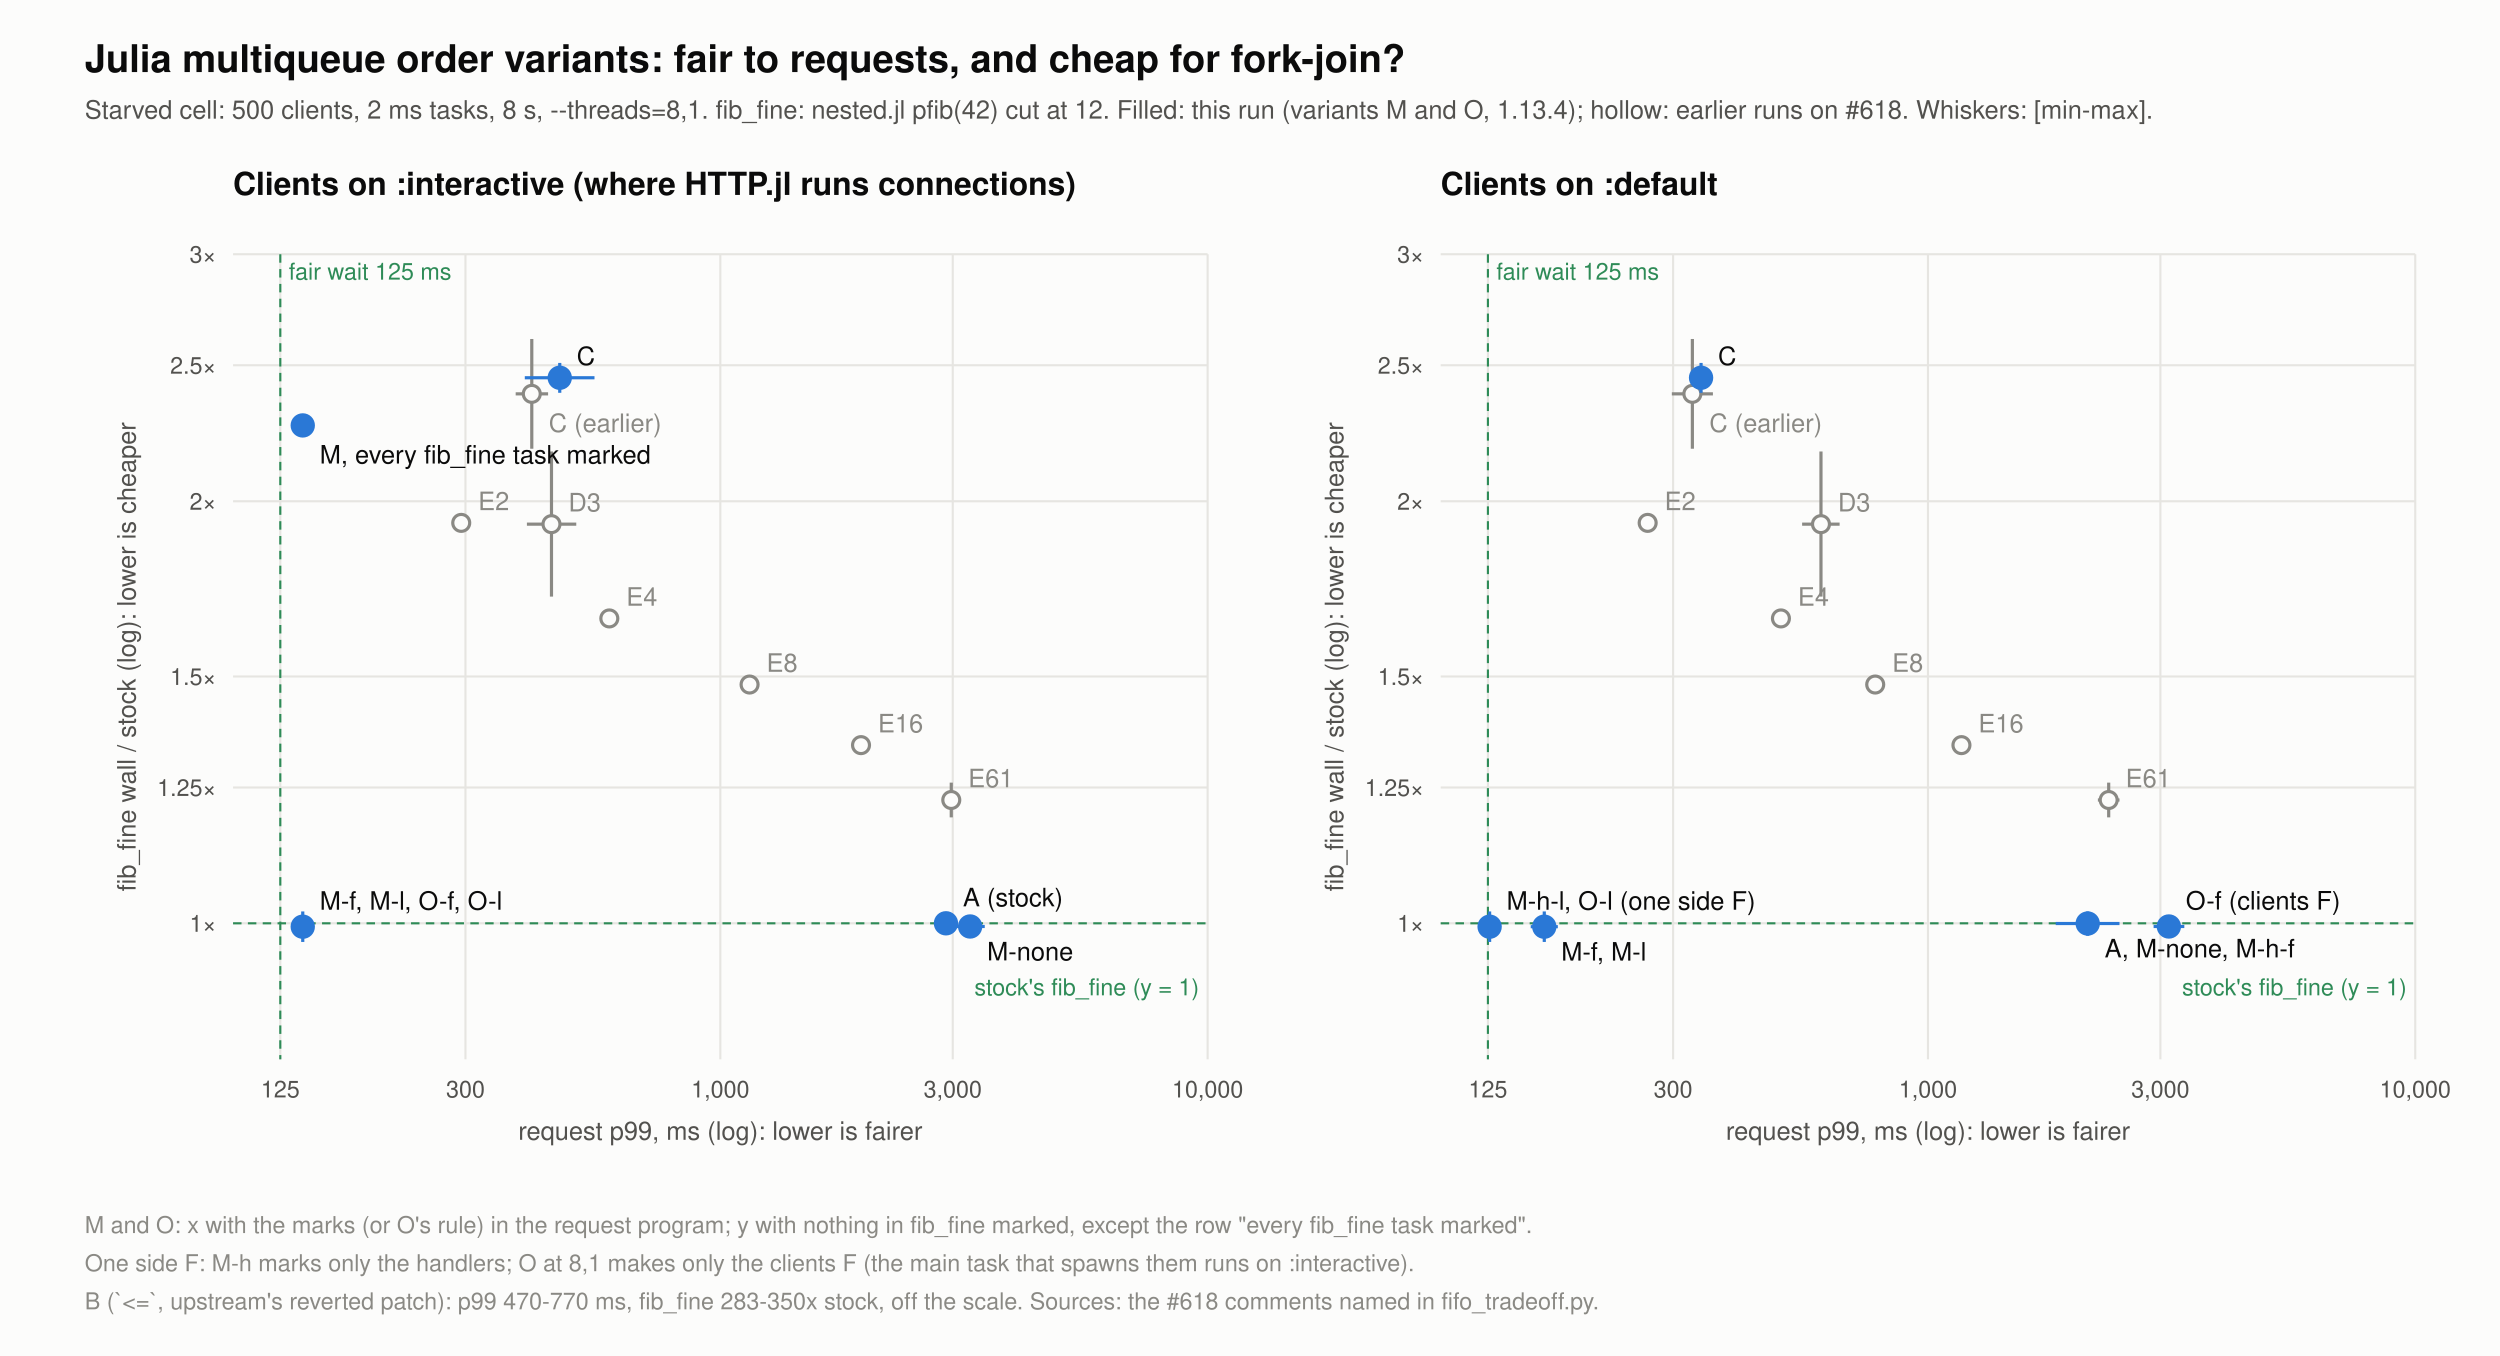
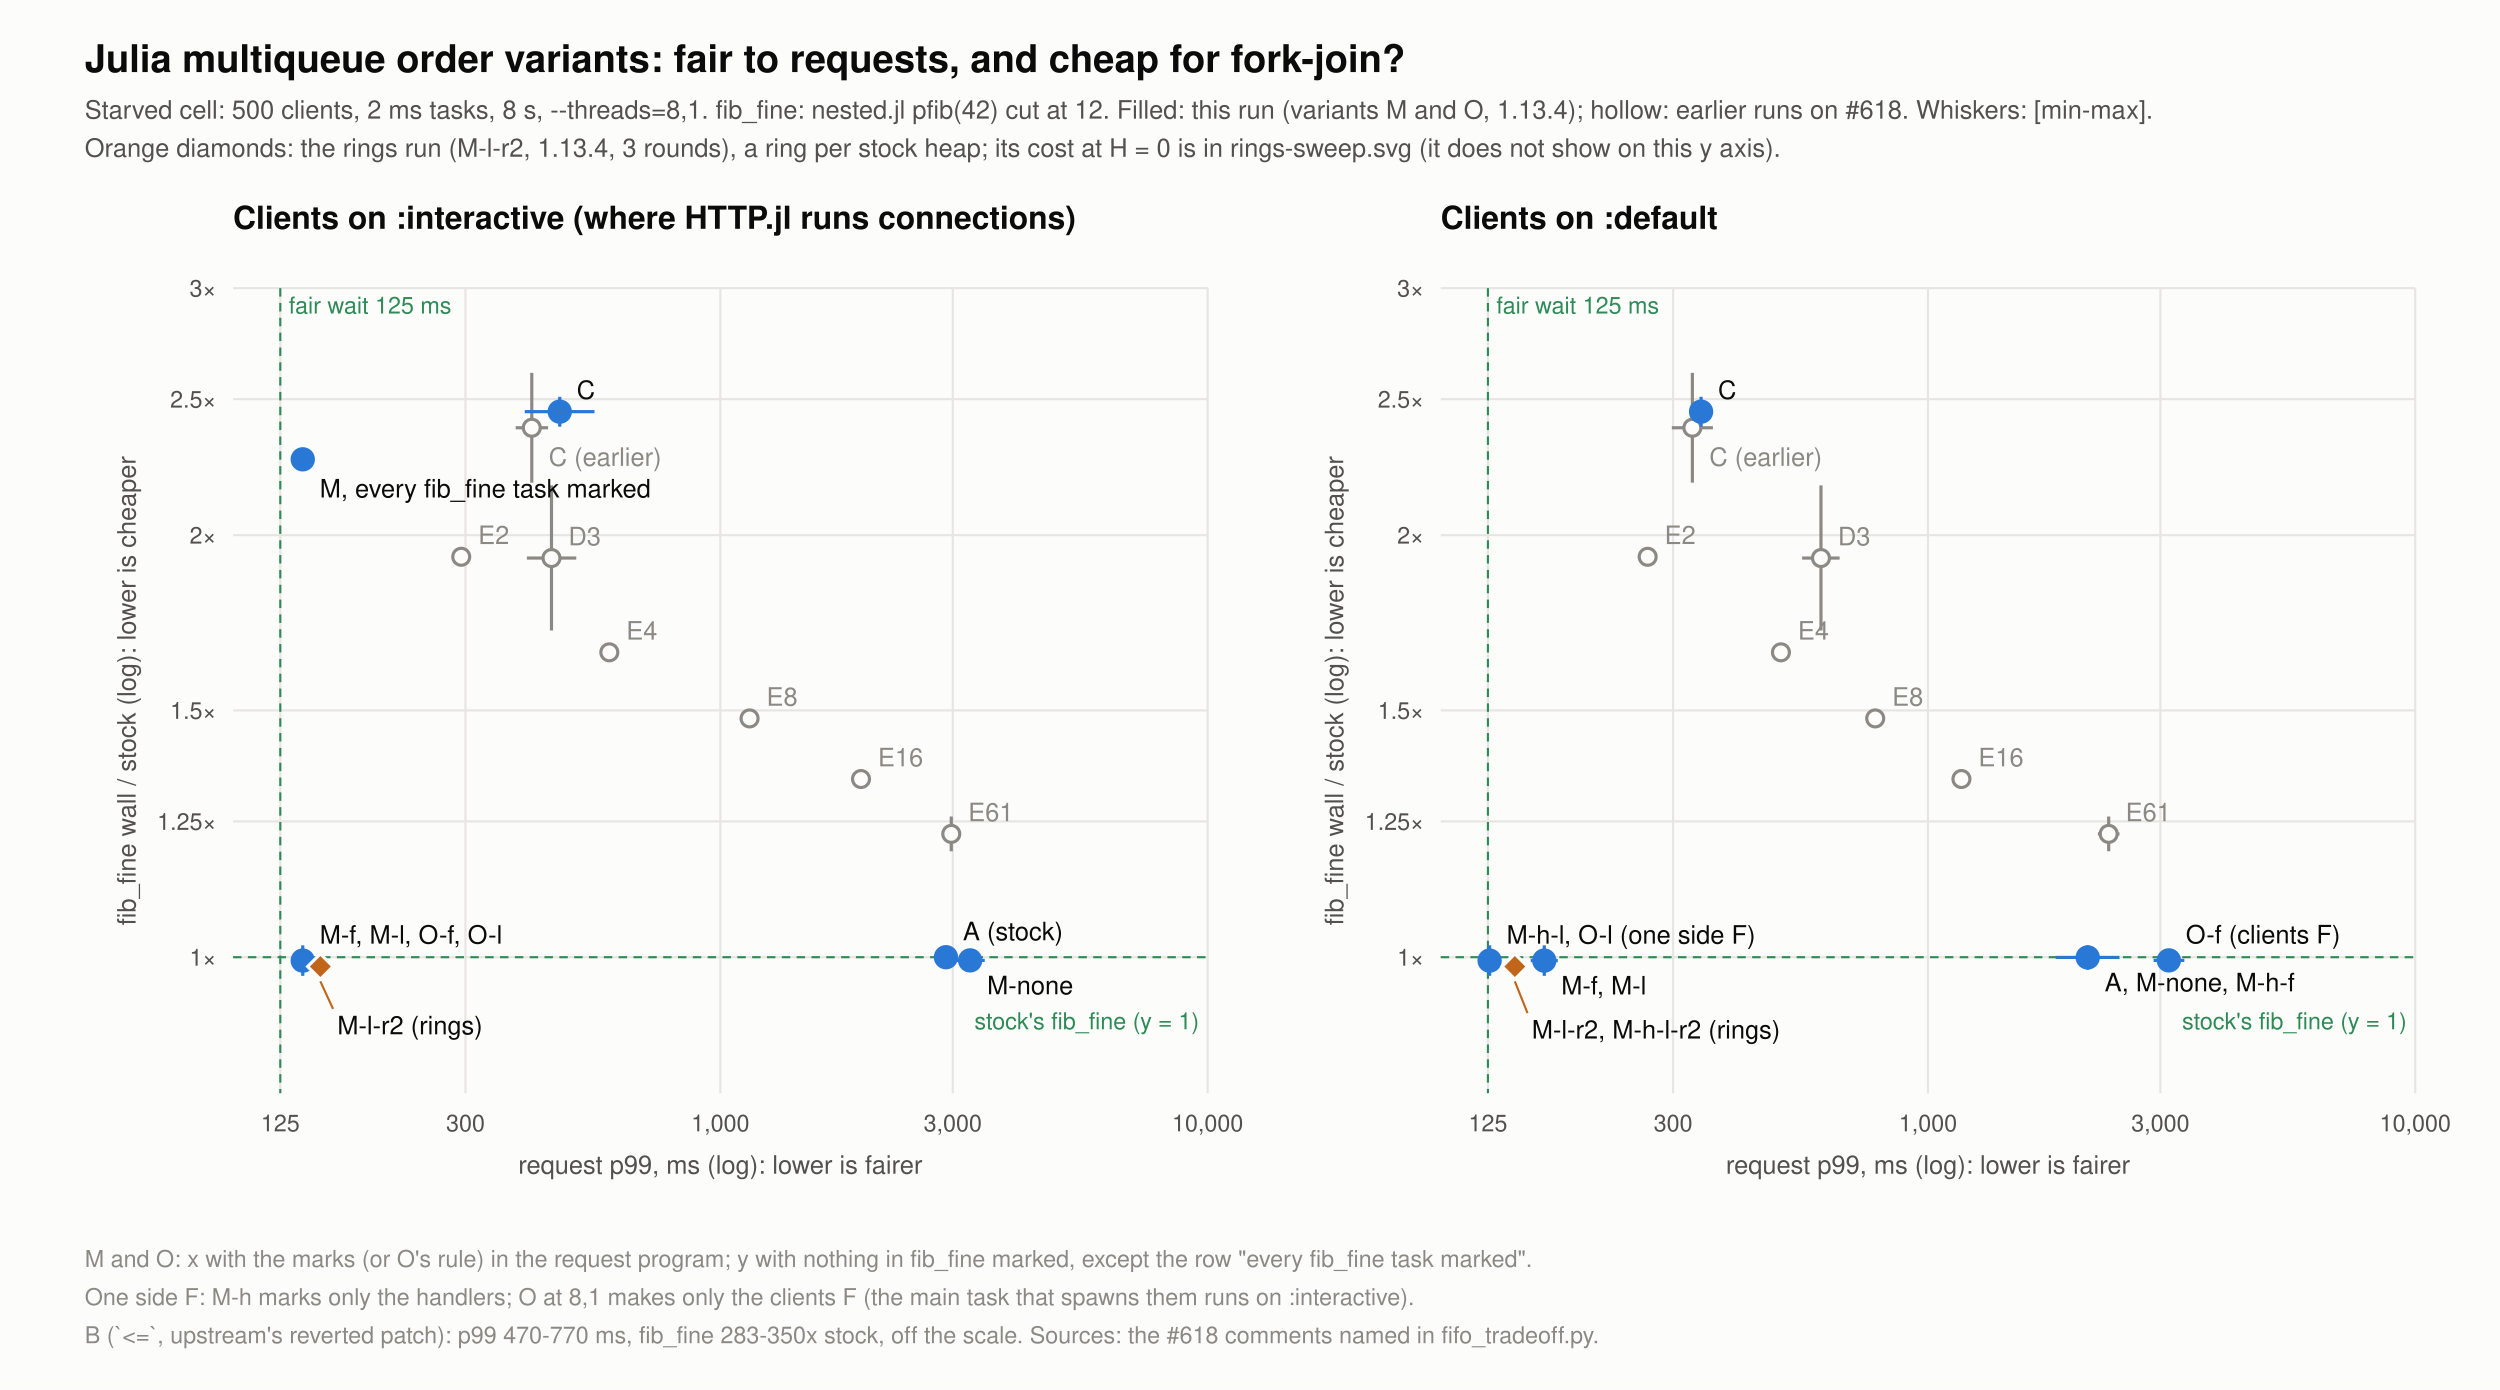
- <svg xmlns="http://www.w3.org/2000/svg" width="1180" height="640" viewBox="0 0 1180 640" font-family="Helvetica, Arial, sans-serif">
-   <rect width="1180" height="640" fill="#fcfcfb" />
+ <svg xmlns="http://www.w3.org/2000/svg" width="1180" height="656" viewBox="0 0 1180 656" font-family="Helvetica, Arial, sans-serif">
+   <rect width="1180" height="656" fill="#fcfcfb" />
  <text x="40" y="34" font-size="18" font-weight="700" fill="#0b0b0b">Julia multiqueue order variants: fair to requests, and cheap for fork-join?</text>
  <text x="40" y="56" font-size="12" fill="#52514e">Starved cell: 500 clients, 2 ms tasks, 8 s, --threads=8,1. fib_fine: nested.jl pfib(42) cut at 12. Filled: this run (variants M and O, 1.13.4); hollow: earlier runs on #618. Whiskers: [min-max].</text>
-   <text x="110" y="92" font-size="15" font-weight="600" fill="#0b0b0b">Clients on :interactive (where HTTP.jl runs connections)</text>
-   <line x1="132.3" y1="120" x2="132.3" y2="500" stroke="#e6e5e1" />
-   <text x="132.3" y="518" font-size="11" fill="#52514e" text-anchor="middle">125</text>
-   <line x1="219.7" y1="120" x2="219.7" y2="500" stroke="#e6e5e1" />
-   <text x="219.7" y="518" font-size="11" fill="#52514e" text-anchor="middle">300</text>
-   <line x1="340.0" y1="120" x2="340.0" y2="500" stroke="#e6e5e1" />
-   <text x="340.0" y="518" font-size="11" fill="#52514e" text-anchor="middle">1,000</text>
-   <line x1="449.7" y1="120" x2="449.7" y2="500" stroke="#e6e5e1" />
-   <text x="449.7" y="518" font-size="11" fill="#52514e" text-anchor="middle">3,000</text>
-   <line x1="570.0" y1="120" x2="570.0" y2="500" stroke="#e6e5e1" />
-   <text x="570.0" y="518" font-size="11" fill="#52514e" text-anchor="middle">10,000</text>
-   <line x1="110" y1="435.8" x2="570" y2="435.8" stroke="#e6e5e1" />
-   <text x="102" y="439.8" font-size="11" fill="#52514e" text-anchor="end">1×</text>
-   <line x1="110" y1="371.7" x2="570" y2="371.7" stroke="#e6e5e1" />
-   <text x="102" y="375.7" font-size="11" fill="#52514e" text-anchor="end">1.25×</text>
-   <line x1="110" y1="319.3" x2="570" y2="319.3" stroke="#e6e5e1" />
-   <text x="102" y="323.3" font-size="11" fill="#52514e" text-anchor="end">1.5×</text>
-   <line x1="110" y1="236.6" x2="570" y2="236.6" stroke="#e6e5e1" />
-   <text x="102" y="240.6" font-size="11" fill="#52514e" text-anchor="end">2×</text>
-   <line x1="110" y1="172.4" x2="570" y2="172.4" stroke="#e6e5e1" />
-   <text x="102" y="176.4" font-size="11" fill="#52514e" text-anchor="end">2.5×</text>
-   <line x1="110" y1="120.0" x2="570" y2="120.0" stroke="#e6e5e1" />
-   <text x="102" y="124.0" font-size="11" fill="#52514e" text-anchor="end">3×</text>
-   <line x1="132.3" y1="120" x2="132.3" y2="500" stroke="#2e8b57" stroke-dasharray="4 3" />
-   <text x="136.3" y="132" font-size="11" fill="#2e8b57">fair wait 125 ms</text>
-   <line x1="110" y1="435.8" x2="570" y2="435.8" stroke="#2e8b57" stroke-dasharray="4 3" />
-   <text x="566" y="469.8" font-size="11" fill="#2e8b57" text-anchor="end">stock's fib_fine (y = 1)</text>
-   <text x="340.0" y="538" font-size="12" fill="#52514e" text-anchor="middle">request p99, ms (log): lower is fairer</text>
-   <text x="64" y="310.0" font-size="12" fill="#52514e" text-anchor="middle" transform="rotate(-90 64 310.0)">fib_fine wall / stock (log): lower is cheaper</text>
-   <line x1="243.4" y1="185.9" x2="258.7" y2="185.9" stroke="#8a8984" stroke-width="1.5" />
-   <line x1="251.0" y1="211.8" x2="251.0" y2="160.0" stroke="#8a8984" stroke-width="1.5" />
-   <circle cx="251.0" cy="185.9" r="4" fill="#fcfcfb" stroke="#8a8984" stroke-width="1.5" />
-   <text x="259.0" y="203.9" font-size="12" fill="#8a8984">C (earlier)</text>
-   <line x1="248.7" y1="247.4" x2="272.0" y2="247.4" stroke="#8a8984" stroke-width="1.5" />
-   <line x1="260.3" y1="281.6" x2="260.3" y2="213.1" stroke="#8a8984" stroke-width="1.5" />
-   <circle cx="260.3" cy="247.4" r="4" fill="#fcfcfb" stroke="#8a8984" stroke-width="1.5" />
-   <text x="268.3" y="241.4" font-size="12" fill="#8a8984">D3</text>
-   <line x1="445.3" y1="377.6" x2="452.6" y2="377.6" stroke="#8a8984" stroke-width="1.5" />
-   <line x1="449.0" y1="385.8" x2="449.0" y2="369.4" stroke="#8a8984" stroke-width="1.5" />
-   <circle cx="449.0" cy="377.6" r="4" fill="#fcfcfb" stroke="#8a8984" stroke-width="1.5" />
-   <text x="457.0" y="371.6" font-size="12" fill="#8a8984">E61</text>
-   <circle cx="406.4" cy="351.7" r="4" fill="#fcfcfb" stroke="#8a8984" stroke-width="1.5" />
-   <text x="414.4" y="345.7" font-size="12" fill="#8a8984">E16</text>
-   <circle cx="353.8" cy="323.1" r="4" fill="#fcfcfb" stroke="#8a8984" stroke-width="1.5" />
-   <text x="361.8" y="317.1" font-size="12" fill="#8a8984">E8</text>
-   <circle cx="287.6" cy="291.9" r="4" fill="#fcfcfb" stroke="#8a8984" stroke-width="1.5" />
-   <text x="295.6" y="285.9" font-size="12" fill="#8a8984">E4</text>
-   <circle cx="217.7" cy="246.8" r="4" fill="#fcfcfb" stroke="#8a8984" stroke-width="1.5" />
-   <text x="225.7" y="240.8" font-size="12" fill="#8a8984">E2</text>
-   <line x1="444.6" y1="435.8" x2="448.4" y2="435.8" stroke="#2a78d6" stroke-width="1.5" />
-   <circle cx="446.5" cy="435.8" r="5" fill="#2a78d6" stroke="#2a78d6" stroke-width="1.5" />
-   <text x="454.5" y="427.8" font-size="12" fill="#0b0b0b">A (stock)</text>
-   <line x1="451.0" y1="437.3" x2="464.8" y2="437.3" stroke="#2a78d6" stroke-width="1.5" />
-   <line x1="457.9" y1="441.7" x2="457.9" y2="433.0" stroke="#2a78d6" stroke-width="1.5" />
-   <circle cx="457.9" cy="437.3" r="5" fill="#2a78d6" stroke="#2a78d6" stroke-width="1.5" />
-   <text x="465.9" y="453.3" font-size="12" fill="#0b0b0b">M-none</text>
-   <line x1="247.7" y1="178.3" x2="280.6" y2="178.3" stroke="#2a78d6" stroke-width="1.5" />
-   <line x1="264.2" y1="185.4" x2="264.2" y2="171.3" stroke="#2a78d6" stroke-width="1.5" />
-   <circle cx="264.2" cy="178.3" r="5" fill="#2a78d6" stroke="#2a78d6" stroke-width="1.5" />
-   <text x="272.2" y="172.3" font-size="12" fill="#0b0b0b">C</text>
-   <line x1="142.9" y1="444.6" x2="142.9" y2="430.2" stroke="#2a78d6" stroke-width="1.5" />
-   <circle cx="142.9" cy="437.4" r="5" fill="#2a78d6" stroke="#2a78d6" stroke-width="1.5" />
-   <text x="150.9" y="429.4" font-size="12" fill="#0b0b0b">M-f, M-l, O-f, O-l</text>
-   <line x1="142.9" y1="202.7" x2="142.9" y2="198.9" stroke="#2a78d6" stroke-width="1.5" />
-   <circle cx="142.9" cy="200.8" r="5" fill="#2a78d6" stroke="#2a78d6" stroke-width="1.5" />
-   <text x="150.9" y="218.8" font-size="12" fill="#0b0b0b">M, every fib_fine task marked</text>
-   <text x="680" y="92" font-size="15" font-weight="600" fill="#0b0b0b">Clients on :default</text>
-   <line x1="702.3" y1="120" x2="702.3" y2="500" stroke="#e6e5e1" />
-   <text x="702.3" y="518" font-size="11" fill="#52514e" text-anchor="middle">125</text>
-   <line x1="789.7" y1="120" x2="789.7" y2="500" stroke="#e6e5e1" />
-   <text x="789.7" y="518" font-size="11" fill="#52514e" text-anchor="middle">300</text>
-   <line x1="910.0" y1="120" x2="910.0" y2="500" stroke="#e6e5e1" />
-   <text x="910.0" y="518" font-size="11" fill="#52514e" text-anchor="middle">1,000</text>
-   <line x1="1019.7" y1="120" x2="1019.7" y2="500" stroke="#e6e5e1" />
-   <text x="1019.7" y="518" font-size="11" fill="#52514e" text-anchor="middle">3,000</text>
-   <line x1="1140.0" y1="120" x2="1140.0" y2="500" stroke="#e6e5e1" />
-   <text x="1140.0" y="518" font-size="11" fill="#52514e" text-anchor="middle">10,000</text>
-   <line x1="680" y1="435.8" x2="1140" y2="435.8" stroke="#e6e5e1" />
-   <text x="672" y="439.8" font-size="11" fill="#52514e" text-anchor="end">1×</text>
-   <line x1="680" y1="371.7" x2="1140" y2="371.7" stroke="#e6e5e1" />
-   <text x="672" y="375.7" font-size="11" fill="#52514e" text-anchor="end">1.25×</text>
-   <line x1="680" y1="319.3" x2="1140" y2="319.3" stroke="#e6e5e1" />
-   <text x="672" y="323.3" font-size="11" fill="#52514e" text-anchor="end">1.5×</text>
-   <line x1="680" y1="236.6" x2="1140" y2="236.6" stroke="#e6e5e1" />
-   <text x="672" y="240.6" font-size="11" fill="#52514e" text-anchor="end">2×</text>
-   <line x1="680" y1="172.4" x2="1140" y2="172.4" stroke="#e6e5e1" />
-   <text x="672" y="176.4" font-size="11" fill="#52514e" text-anchor="end">2.5×</text>
-   <line x1="680" y1="120.0" x2="1140" y2="120.0" stroke="#e6e5e1" />
-   <text x="672" y="124.0" font-size="11" fill="#52514e" text-anchor="end">3×</text>
-   <line x1="702.3" y1="120" x2="702.3" y2="500" stroke="#2e8b57" stroke-dasharray="4 3" />
-   <text x="706.3" y="132" font-size="11" fill="#2e8b57">fair wait 125 ms</text>
-   <line x1="680" y1="435.8" x2="1140" y2="435.8" stroke="#2e8b57" stroke-dasharray="4 3" />
-   <text x="1136" y="469.8" font-size="11" fill="#2e8b57" text-anchor="end">stock's fib_fine (y = 1)</text>
-   <text x="910.0" y="538" font-size="12" fill="#52514e" text-anchor="middle">request p99, ms (log): lower is fairer</text>
-   <text x="634" y="310.0" font-size="12" fill="#52514e" text-anchor="middle" transform="rotate(-90 634 310.0)">fib_fine wall / stock (log): lower is cheaper</text>
-   <line x1="789.1" y1="185.9" x2="808.5" y2="185.9" stroke="#8a8984" stroke-width="1.5" />
-   <line x1="798.8" y1="211.8" x2="798.8" y2="160.0" stroke="#8a8984" stroke-width="1.5" />
-   <circle cx="798.8" cy="185.9" r="4" fill="#fcfcfb" stroke="#8a8984" stroke-width="1.5" />
-   <text x="806.8" y="203.9" font-size="12" fill="#8a8984">C (earlier)</text>
-   <line x1="850.6" y1="247.4" x2="868.3" y2="247.4" stroke="#8a8984" stroke-width="1.5" />
-   <line x1="859.5" y1="281.6" x2="859.5" y2="213.1" stroke="#8a8984" stroke-width="1.5" />
-   <circle cx="859.5" cy="247.4" r="4" fill="#fcfcfb" stroke="#8a8984" stroke-width="1.5" />
-   <text x="867.5" y="241.4" font-size="12" fill="#8a8984">D3</text>
-   <line x1="990.2" y1="377.6" x2="1000.4" y2="377.6" stroke="#8a8984" stroke-width="1.5" />
-   <line x1="995.3" y1="385.8" x2="995.3" y2="369.4" stroke="#8a8984" stroke-width="1.5" />
-   <circle cx="995.3" cy="377.6" r="4" fill="#fcfcfb" stroke="#8a8984" stroke-width="1.5" />
-   <text x="1003.3" y="371.6" font-size="12" fill="#8a8984">E61</text>
-   <circle cx="925.8" cy="351.7" r="4" fill="#fcfcfb" stroke="#8a8984" stroke-width="1.5" />
-   <text x="933.8" y="345.7" font-size="12" fill="#8a8984">E16</text>
-   <circle cx="885.1" cy="323.1" r="4" fill="#fcfcfb" stroke="#8a8984" stroke-width="1.5" />
-   <text x="893.1" y="317.1" font-size="12" fill="#8a8984">E8</text>
-   <circle cx="840.6" cy="291.9" r="4" fill="#fcfcfb" stroke="#8a8984" stroke-width="1.5" />
-   <text x="848.6" y="285.9" font-size="12" fill="#8a8984">E4</text>
-   <circle cx="777.7" cy="246.8" r="4" fill="#fcfcfb" stroke="#8a8984" stroke-width="1.5" />
-   <text x="785.7" y="240.8" font-size="12" fill="#8a8984">E2</text>
-   <line x1="970.3" y1="435.9" x2="1000.4" y2="435.9" stroke="#2a78d6" stroke-width="1.5" />
-   <line x1="985.4" y1="441.7" x2="985.4" y2="430.2" stroke="#2a78d6" stroke-width="1.5" />
-   <circle cx="985.4" cy="435.9" r="5" fill="#2a78d6" stroke="#2a78d6" stroke-width="1.5" />
-   <text x="993.4" y="451.9" font-size="12" fill="#0b0b0b">A, M-none, M-h-f</text>
-   <line x1="1016.5" y1="437.3" x2="1031.0" y2="437.3" stroke="#2a78d6" stroke-width="1.5" />
-   <line x1="1023.7" y1="438.7" x2="1023.7" y2="435.8" stroke="#2a78d6" stroke-width="1.5" />
-   <circle cx="1023.7" cy="437.3" r="5" fill="#2a78d6" stroke="#2a78d6" stroke-width="1.5" />
-   <text x="1031.7" y="429.3" font-size="12" fill="#0b0b0b">O-f (clients F)</text>
-   <line x1="799.6" y1="178.3" x2="806.3" y2="178.3" stroke="#2a78d6" stroke-width="1.5" />
-   <line x1="802.9" y1="185.4" x2="802.9" y2="171.3" stroke="#2a78d6" stroke-width="1.5" />
-   <circle cx="802.9" cy="178.3" r="5" fill="#2a78d6" stroke="#2a78d6" stroke-width="1.5" />
-   <text x="810.9" y="172.3" font-size="12" fill="#0b0b0b">C</text>
-   <line x1="722.5" y1="437.4" x2="735.3" y2="437.4" stroke="#2a78d6" stroke-width="1.5" />
-   <line x1="728.9" y1="444.6" x2="728.9" y2="430.2" stroke="#2a78d6" stroke-width="1.5" />
-   <circle cx="728.9" cy="437.4" r="5" fill="#2a78d6" stroke="#2a78d6" stroke-width="1.5" />
-   <text x="736.9" y="453.4" font-size="12" fill="#0b0b0b">M-f, M-l</text>
-   <line x1="703.1" y1="444.6" x2="703.1" y2="430.2" stroke="#2a78d6" stroke-width="1.5" />
-   <circle cx="703.1" cy="437.4" r="5" fill="#2a78d6" stroke="#2a78d6" stroke-width="1.5" />
-   <text x="711.1" y="429.4" font-size="12" fill="#0b0b0b">M-h-l, O-l (one side F)</text>
-   <text x="40" y="582" font-size="11" fill="#8a8984">M and O: x with the marks (or O's rule) in the request program; y with nothing in fib_fine marked, except the row "every fib_fine task marked".</text>
-   <text x="40" y="600" font-size="11" fill="#8a8984">One side F: M-h marks only the handlers; O at 8,1 makes only the clients F (the main task that spawns them runs on :interactive).</text>
-   <text x="40" y="618" font-size="11" fill="#8a8984">B (`&lt;=`, upstream's reverted patch): p99 470-770 ms, fib_fine 283-350x stock, off the scale. Sources: the #618 comments named in fifo_tradeoff.py.</text>
+   <text x="40" y="74" font-size="12" fill="#52514e">Orange diamonds: the rings run (M-l-r2, 1.13.4, 3 rounds), a ring per stock heap; its cost at H = 0 is in rings-sweep.svg (it does not show on this y axis).</text>
+   <text x="110" y="108" font-size="15" font-weight="600" fill="#0b0b0b">Clients on :interactive (where HTTP.jl runs connections)</text>
+   <line x1="132.3" y1="136" x2="132.3" y2="516" stroke="#e6e5e1" />
+   <text x="132.3" y="534" font-size="11" fill="#52514e" text-anchor="middle">125</text>
+   <line x1="219.7" y1="136" x2="219.7" y2="516" stroke="#e6e5e1" />
+   <text x="219.7" y="534" font-size="11" fill="#52514e" text-anchor="middle">300</text>
+   <line x1="340.0" y1="136" x2="340.0" y2="516" stroke="#e6e5e1" />
+   <text x="340.0" y="534" font-size="11" fill="#52514e" text-anchor="middle">1,000</text>
+   <line x1="449.7" y1="136" x2="449.7" y2="516" stroke="#e6e5e1" />
+   <text x="449.7" y="534" font-size="11" fill="#52514e" text-anchor="middle">3,000</text>
+   <line x1="570.0" y1="136" x2="570.0" y2="516" stroke="#e6e5e1" />
+   <text x="570.0" y="534" font-size="11" fill="#52514e" text-anchor="middle">10,000</text>
+   <line x1="110" y1="451.8" x2="570" y2="451.8" stroke="#e6e5e1" />
+   <text x="102" y="455.8" font-size="11" fill="#52514e" text-anchor="end">1×</text>
+   <line x1="110" y1="387.7" x2="570" y2="387.7" stroke="#e6e5e1" />
+   <text x="102" y="391.7" font-size="11" fill="#52514e" text-anchor="end">1.25×</text>
+   <line x1="110" y1="335.3" x2="570" y2="335.3" stroke="#e6e5e1" />
+   <text x="102" y="339.3" font-size="11" fill="#52514e" text-anchor="end">1.5×</text>
+   <line x1="110" y1="252.6" x2="570" y2="252.6" stroke="#e6e5e1" />
+   <text x="102" y="256.6" font-size="11" fill="#52514e" text-anchor="end">2×</text>
+   <line x1="110" y1="188.4" x2="570" y2="188.4" stroke="#e6e5e1" />
+   <text x="102" y="192.4" font-size="11" fill="#52514e" text-anchor="end">2.5×</text>
+   <line x1="110" y1="136.0" x2="570" y2="136.0" stroke="#e6e5e1" />
+   <text x="102" y="140.0" font-size="11" fill="#52514e" text-anchor="end">3×</text>
+   <line x1="132.3" y1="136" x2="132.3" y2="516" stroke="#2e8b57" stroke-dasharray="4 3" />
+   <text x="136.3" y="148" font-size="11" fill="#2e8b57">fair wait 125 ms</text>
+   <line x1="110" y1="451.8" x2="570" y2="451.8" stroke="#2e8b57" stroke-dasharray="4 3" />
+   <text x="566" y="485.8" font-size="11" fill="#2e8b57" text-anchor="end">stock's fib_fine (y = 1)</text>
+   <text x="340.0" y="554" font-size="12" fill="#52514e" text-anchor="middle">request p99, ms (log): lower is fairer</text>
+   <text x="64" y="326.0" font-size="12" fill="#52514e" text-anchor="middle" transform="rotate(-90 64 326.0)">fib_fine wall / stock (log): lower is cheaper</text>
+   <line x1="243.4" y1="201.9" x2="258.7" y2="201.9" stroke="#8a8984" stroke-width="1.5" />
+   <line x1="251.0" y1="227.8" x2="251.0" y2="176.0" stroke="#8a8984" stroke-width="1.5" />
+   <circle cx="251.0" cy="201.9" r="4" fill="#fcfcfb" stroke="#8a8984" stroke-width="1.5" />
+   <text x="259.0" y="219.9" font-size="12" fill="#8a8984">C (earlier)</text>
+   <line x1="248.7" y1="263.4" x2="272.0" y2="263.4" stroke="#8a8984" stroke-width="1.5" />
+   <line x1="260.3" y1="297.6" x2="260.3" y2="229.1" stroke="#8a8984" stroke-width="1.5" />
+   <circle cx="260.3" cy="263.4" r="4" fill="#fcfcfb" stroke="#8a8984" stroke-width="1.5" />
+   <text x="268.3" y="257.4" font-size="12" fill="#8a8984">D3</text>
+   <line x1="445.3" y1="393.6" x2="452.6" y2="393.6" stroke="#8a8984" stroke-width="1.5" />
+   <line x1="449.0" y1="401.8" x2="449.0" y2="385.4" stroke="#8a8984" stroke-width="1.5" />
+   <circle cx="449.0" cy="393.6" r="4" fill="#fcfcfb" stroke="#8a8984" stroke-width="1.5" />
+   <text x="457.0" y="387.6" font-size="12" fill="#8a8984">E61</text>
+   <circle cx="406.4" cy="367.7" r="4" fill="#fcfcfb" stroke="#8a8984" stroke-width="1.5" />
+   <text x="414.4" y="361.7" font-size="12" fill="#8a8984">E16</text>
+   <circle cx="353.8" cy="339.1" r="4" fill="#fcfcfb" stroke="#8a8984" stroke-width="1.5" />
+   <text x="361.8" y="333.1" font-size="12" fill="#8a8984">E8</text>
+   <circle cx="287.6" cy="307.9" r="4" fill="#fcfcfb" stroke="#8a8984" stroke-width="1.5" />
+   <text x="295.6" y="301.9" font-size="12" fill="#8a8984">E4</text>
+   <circle cx="217.7" cy="262.8" r="4" fill="#fcfcfb" stroke="#8a8984" stroke-width="1.5" />
+   <text x="225.7" y="256.8" font-size="12" fill="#8a8984">E2</text>
+   <line x1="444.6" y1="451.8" x2="448.4" y2="451.8" stroke="#2a78d6" stroke-width="1.5" />
+   <circle cx="446.5" cy="451.8" r="5" fill="#2a78d6" stroke="#2a78d6" stroke-width="1.5" />
+   <text x="454.5" y="443.8" font-size="12" fill="#0b0b0b">A (stock)</text>
+   <line x1="451.0" y1="453.3" x2="464.8" y2="453.3" stroke="#2a78d6" stroke-width="1.5" />
+   <line x1="457.9" y1="457.7" x2="457.9" y2="449.0" stroke="#2a78d6" stroke-width="1.5" />
+   <circle cx="457.9" cy="453.3" r="5" fill="#2a78d6" stroke="#2a78d6" stroke-width="1.5" />
+   <text x="465.9" y="469.3" font-size="12" fill="#0b0b0b">M-none</text>
+   <line x1="247.7" y1="194.3" x2="280.6" y2="194.3" stroke="#2a78d6" stroke-width="1.5" />
+   <line x1="264.2" y1="201.4" x2="264.2" y2="187.3" stroke="#2a78d6" stroke-width="1.5" />
+   <circle cx="264.2" cy="194.3" r="5" fill="#2a78d6" stroke="#2a78d6" stroke-width="1.5" />
+   <text x="272.2" y="188.3" font-size="12" fill="#0b0b0b">C</text>
+   <line x1="142.9" y1="460.6" x2="142.9" y2="446.2" stroke="#2a78d6" stroke-width="1.5" />
+   <circle cx="142.9" cy="453.4" r="5" fill="#2a78d6" stroke="#2a78d6" stroke-width="1.5" />
+   <text x="150.9" y="445.4" font-size="12" fill="#0b0b0b">M-f, M-l, O-f, O-l</text>
+   <line x1="142.9" y1="218.7" x2="142.9" y2="214.9" stroke="#2a78d6" stroke-width="1.5" />
+   <circle cx="142.9" cy="216.8" r="5" fill="#2a78d6" stroke="#2a78d6" stroke-width="1.5" />
+   <text x="150.9" y="234.8" font-size="12" fill="#0b0b0b">M, every fib_fine task marked</text>
+   <line x1="151.2" y1="457.7" x2="151.2" y2="454.7" stroke="#c0651a" stroke-width="1.5" />
+   <path d="M 151.2 450.2 L 157.2 456.2 L 151.2 462.2 L 145.2 456.2 Z" fill="#c0651a" stroke="#fcfcfb" stroke-width="1.5" />
+   <line x1="151.2" y1="463.2" x2="157.2" y2="476.2" stroke="#c0651a" stroke-width="1" />
+   <text x="159.2" y="488.2" font-size="12" fill="#0b0b0b">M-l-r2 (rings)</text>
+   <text x="680" y="108" font-size="15" font-weight="600" fill="#0b0b0b">Clients on :default</text>
+   <line x1="702.3" y1="136" x2="702.3" y2="516" stroke="#e6e5e1" />
+   <text x="702.3" y="534" font-size="11" fill="#52514e" text-anchor="middle">125</text>
+   <line x1="789.7" y1="136" x2="789.7" y2="516" stroke="#e6e5e1" />
+   <text x="789.7" y="534" font-size="11" fill="#52514e" text-anchor="middle">300</text>
+   <line x1="910.0" y1="136" x2="910.0" y2="516" stroke="#e6e5e1" />
+   <text x="910.0" y="534" font-size="11" fill="#52514e" text-anchor="middle">1,000</text>
+   <line x1="1019.7" y1="136" x2="1019.7" y2="516" stroke="#e6e5e1" />
+   <text x="1019.7" y="534" font-size="11" fill="#52514e" text-anchor="middle">3,000</text>
+   <line x1="1140.0" y1="136" x2="1140.0" y2="516" stroke="#e6e5e1" />
+   <text x="1140.0" y="534" font-size="11" fill="#52514e" text-anchor="middle">10,000</text>
+   <line x1="680" y1="451.8" x2="1140" y2="451.8" stroke="#e6e5e1" />
+   <text x="672" y="455.8" font-size="11" fill="#52514e" text-anchor="end">1×</text>
+   <line x1="680" y1="387.7" x2="1140" y2="387.7" stroke="#e6e5e1" />
+   <text x="672" y="391.7" font-size="11" fill="#52514e" text-anchor="end">1.25×</text>
+   <line x1="680" y1="335.3" x2="1140" y2="335.3" stroke="#e6e5e1" />
+   <text x="672" y="339.3" font-size="11" fill="#52514e" text-anchor="end">1.5×</text>
+   <line x1="680" y1="252.6" x2="1140" y2="252.6" stroke="#e6e5e1" />
+   <text x="672" y="256.6" font-size="11" fill="#52514e" text-anchor="end">2×</text>
+   <line x1="680" y1="188.4" x2="1140" y2="188.4" stroke="#e6e5e1" />
+   <text x="672" y="192.4" font-size="11" fill="#52514e" text-anchor="end">2.5×</text>
+   <line x1="680" y1="136.0" x2="1140" y2="136.0" stroke="#e6e5e1" />
+   <text x="672" y="140.0" font-size="11" fill="#52514e" text-anchor="end">3×</text>
+   <line x1="702.3" y1="136" x2="702.3" y2="516" stroke="#2e8b57" stroke-dasharray="4 3" />
+   <text x="706.3" y="148" font-size="11" fill="#2e8b57">fair wait 125 ms</text>
+   <line x1="680" y1="451.8" x2="1140" y2="451.8" stroke="#2e8b57" stroke-dasharray="4 3" />
+   <text x="1136" y="485.8" font-size="11" fill="#2e8b57" text-anchor="end">stock's fib_fine (y = 1)</text>
+   <text x="910.0" y="554" font-size="12" fill="#52514e" text-anchor="middle">request p99, ms (log): lower is fairer</text>
+   <text x="634" y="326.0" font-size="12" fill="#52514e" text-anchor="middle" transform="rotate(-90 634 326.0)">fib_fine wall / stock (log): lower is cheaper</text>
+   <line x1="789.1" y1="201.9" x2="808.5" y2="201.9" stroke="#8a8984" stroke-width="1.5" />
+   <line x1="798.8" y1="227.8" x2="798.8" y2="176.0" stroke="#8a8984" stroke-width="1.5" />
+   <circle cx="798.8" cy="201.9" r="4" fill="#fcfcfb" stroke="#8a8984" stroke-width="1.5" />
+   <text x="806.8" y="219.9" font-size="12" fill="#8a8984">C (earlier)</text>
+   <line x1="850.6" y1="263.4" x2="868.3" y2="263.4" stroke="#8a8984" stroke-width="1.5" />
+   <line x1="859.5" y1="297.6" x2="859.5" y2="229.1" stroke="#8a8984" stroke-width="1.5" />
+   <circle cx="859.5" cy="263.4" r="4" fill="#fcfcfb" stroke="#8a8984" stroke-width="1.5" />
+   <text x="867.5" y="257.4" font-size="12" fill="#8a8984">D3</text>
+   <line x1="990.2" y1="393.6" x2="1000.4" y2="393.6" stroke="#8a8984" stroke-width="1.5" />
+   <line x1="995.3" y1="401.8" x2="995.3" y2="385.4" stroke="#8a8984" stroke-width="1.5" />
+   <circle cx="995.3" cy="393.6" r="4" fill="#fcfcfb" stroke="#8a8984" stroke-width="1.5" />
+   <text x="1003.3" y="387.6" font-size="12" fill="#8a8984">E61</text>
+   <circle cx="925.8" cy="367.7" r="4" fill="#fcfcfb" stroke="#8a8984" stroke-width="1.5" />
+   <text x="933.8" y="361.7" font-size="12" fill="#8a8984">E16</text>
+   <circle cx="885.1" cy="339.1" r="4" fill="#fcfcfb" stroke="#8a8984" stroke-width="1.5" />
+   <text x="893.1" y="333.1" font-size="12" fill="#8a8984">E8</text>
+   <circle cx="840.6" cy="307.9" r="4" fill="#fcfcfb" stroke="#8a8984" stroke-width="1.5" />
+   <text x="848.6" y="301.9" font-size="12" fill="#8a8984">E4</text>
+   <circle cx="777.7" cy="262.8" r="4" fill="#fcfcfb" stroke="#8a8984" stroke-width="1.5" />
+   <text x="785.7" y="256.8" font-size="12" fill="#8a8984">E2</text>
+   <line x1="970.3" y1="451.9" x2="1000.4" y2="451.9" stroke="#2a78d6" stroke-width="1.5" />
+   <line x1="985.4" y1="457.7" x2="985.4" y2="446.2" stroke="#2a78d6" stroke-width="1.5" />
+   <circle cx="985.4" cy="451.9" r="5" fill="#2a78d6" stroke="#2a78d6" stroke-width="1.5" />
+   <text x="993.4" y="467.9" font-size="12" fill="#0b0b0b">A, M-none, M-h-f</text>
+   <line x1="1016.5" y1="453.3" x2="1031.0" y2="453.3" stroke="#2a78d6" stroke-width="1.5" />
+   <line x1="1023.7" y1="454.7" x2="1023.7" y2="451.8" stroke="#2a78d6" stroke-width="1.5" />
+   <circle cx="1023.7" cy="453.3" r="5" fill="#2a78d6" stroke="#2a78d6" stroke-width="1.5" />
+   <text x="1031.7" y="445.3" font-size="12" fill="#0b0b0b">O-f (clients F)</text>
+   <line x1="799.6" y1="194.3" x2="806.3" y2="194.3" stroke="#2a78d6" stroke-width="1.5" />
+   <line x1="802.9" y1="201.4" x2="802.9" y2="187.3" stroke="#2a78d6" stroke-width="1.5" />
+   <circle cx="802.9" cy="194.3" r="5" fill="#2a78d6" stroke="#2a78d6" stroke-width="1.5" />
+   <text x="810.9" y="188.3" font-size="12" fill="#0b0b0b">C</text>
+   <line x1="722.5" y1="453.4" x2="735.3" y2="453.4" stroke="#2a78d6" stroke-width="1.5" />
+   <line x1="728.9" y1="460.6" x2="728.9" y2="446.2" stroke="#2a78d6" stroke-width="1.5" />
+   <circle cx="728.9" cy="453.4" r="5" fill="#2a78d6" stroke="#2a78d6" stroke-width="1.5" />
+   <text x="736.9" y="469.4" font-size="12" fill="#0b0b0b">M-f, M-l</text>
+   <line x1="703.1" y1="460.6" x2="703.1" y2="446.2" stroke="#2a78d6" stroke-width="1.5" />
+   <circle cx="703.1" cy="453.4" r="5" fill="#2a78d6" stroke="#2a78d6" stroke-width="1.5" />
+   <text x="711.1" y="445.4" font-size="12" fill="#0b0b0b">M-h-l, O-l (one side F)</text>
+   <line x1="715.0" y1="457.7" x2="715.0" y2="454.7" stroke="#c0651a" stroke-width="1.5" />
+   <path d="M 715.0 450.2 L 721.0 456.2 L 715.0 462.2 L 709.0 456.2 Z" fill="#c0651a" stroke="#fcfcfb" stroke-width="1.5" />
+   <line x1="715.0" y1="463.2" x2="721.0" y2="478.2" stroke="#c0651a" stroke-width="1" />
+   <text x="723.0" y="490.2" font-size="12" fill="#0b0b0b">M-l-r2, M-h-l-r2 (rings)</text>
+   <text x="40" y="598" font-size="11" fill="#8a8984">M and O: x with the marks (or O's rule) in the request program; y with nothing in fib_fine marked, except the row "every fib_fine task marked".</text>
+   <text x="40" y="616" font-size="11" fill="#8a8984">One side F: M-h marks only the handlers; O at 8,1 makes only the clients F (the main task that spawns them runs on :interactive).</text>
+   <text x="40" y="634" font-size="11" fill="#8a8984">B (`&lt;=`, upstream's reverted patch): p99 470-770 ms, fib_fine 283-350x stock, off the scale. Sources: the #618 comments named in fifo_tradeoff.py.</text>
</svg>
